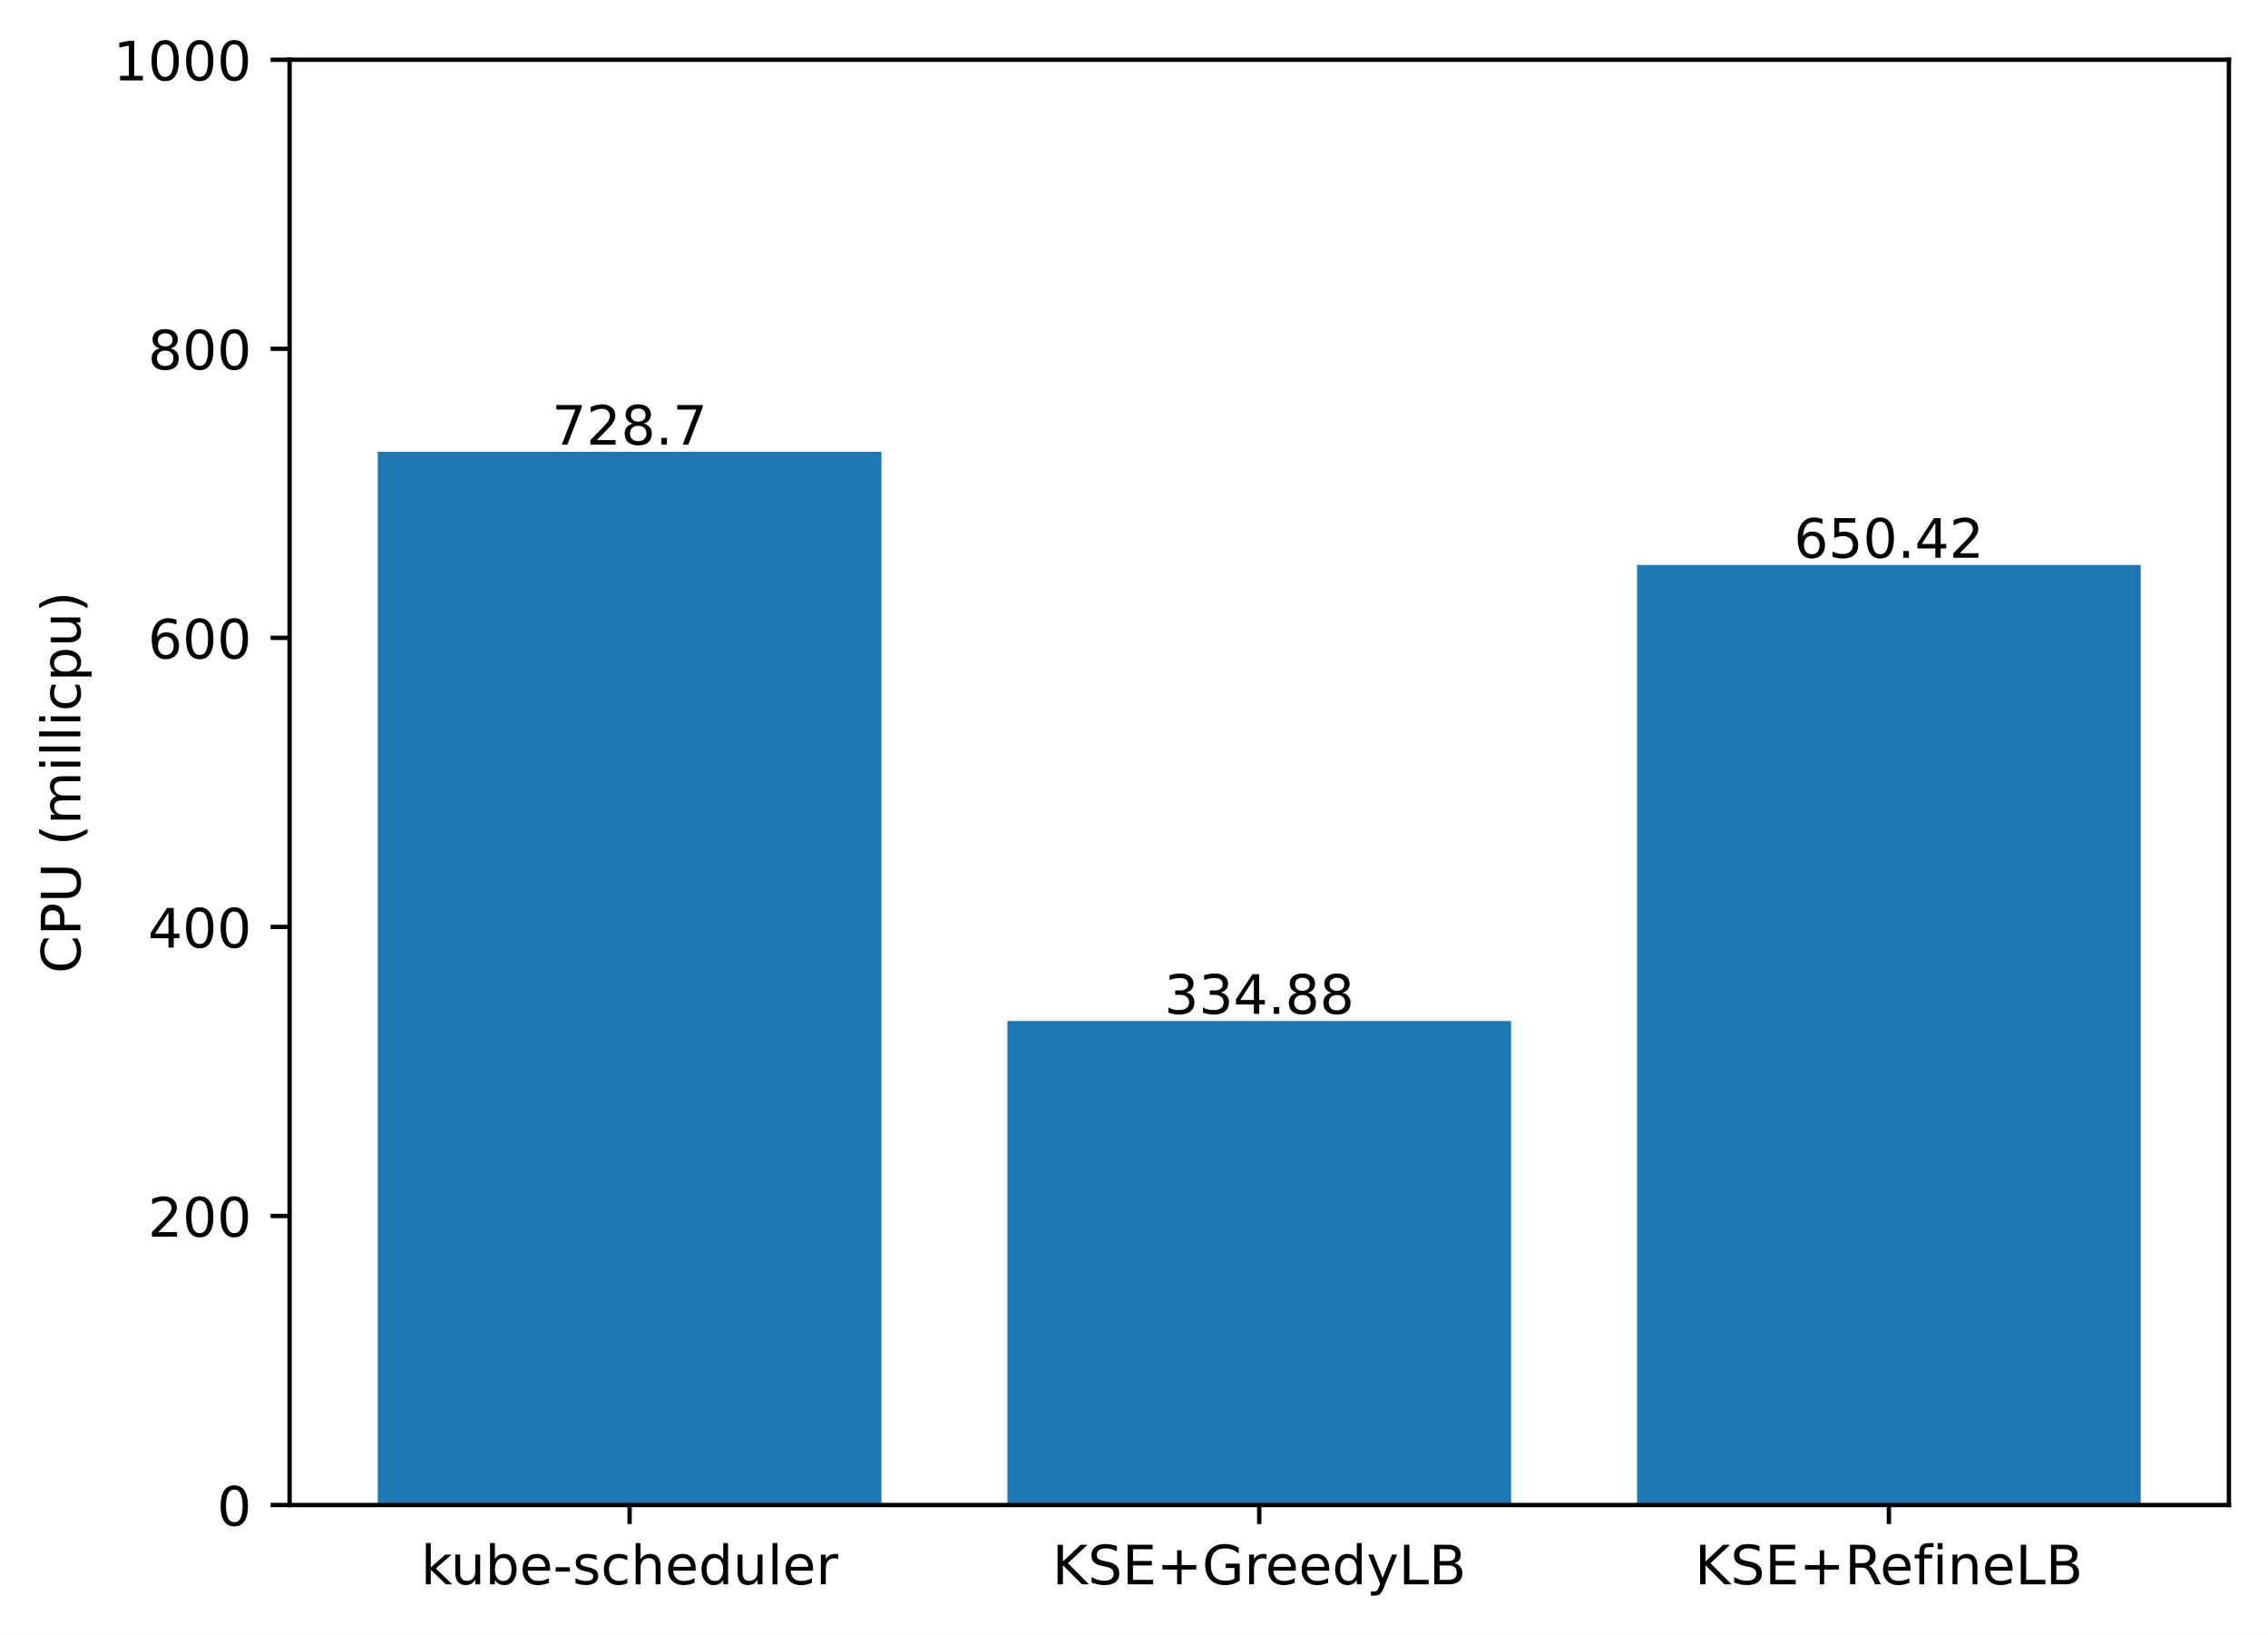
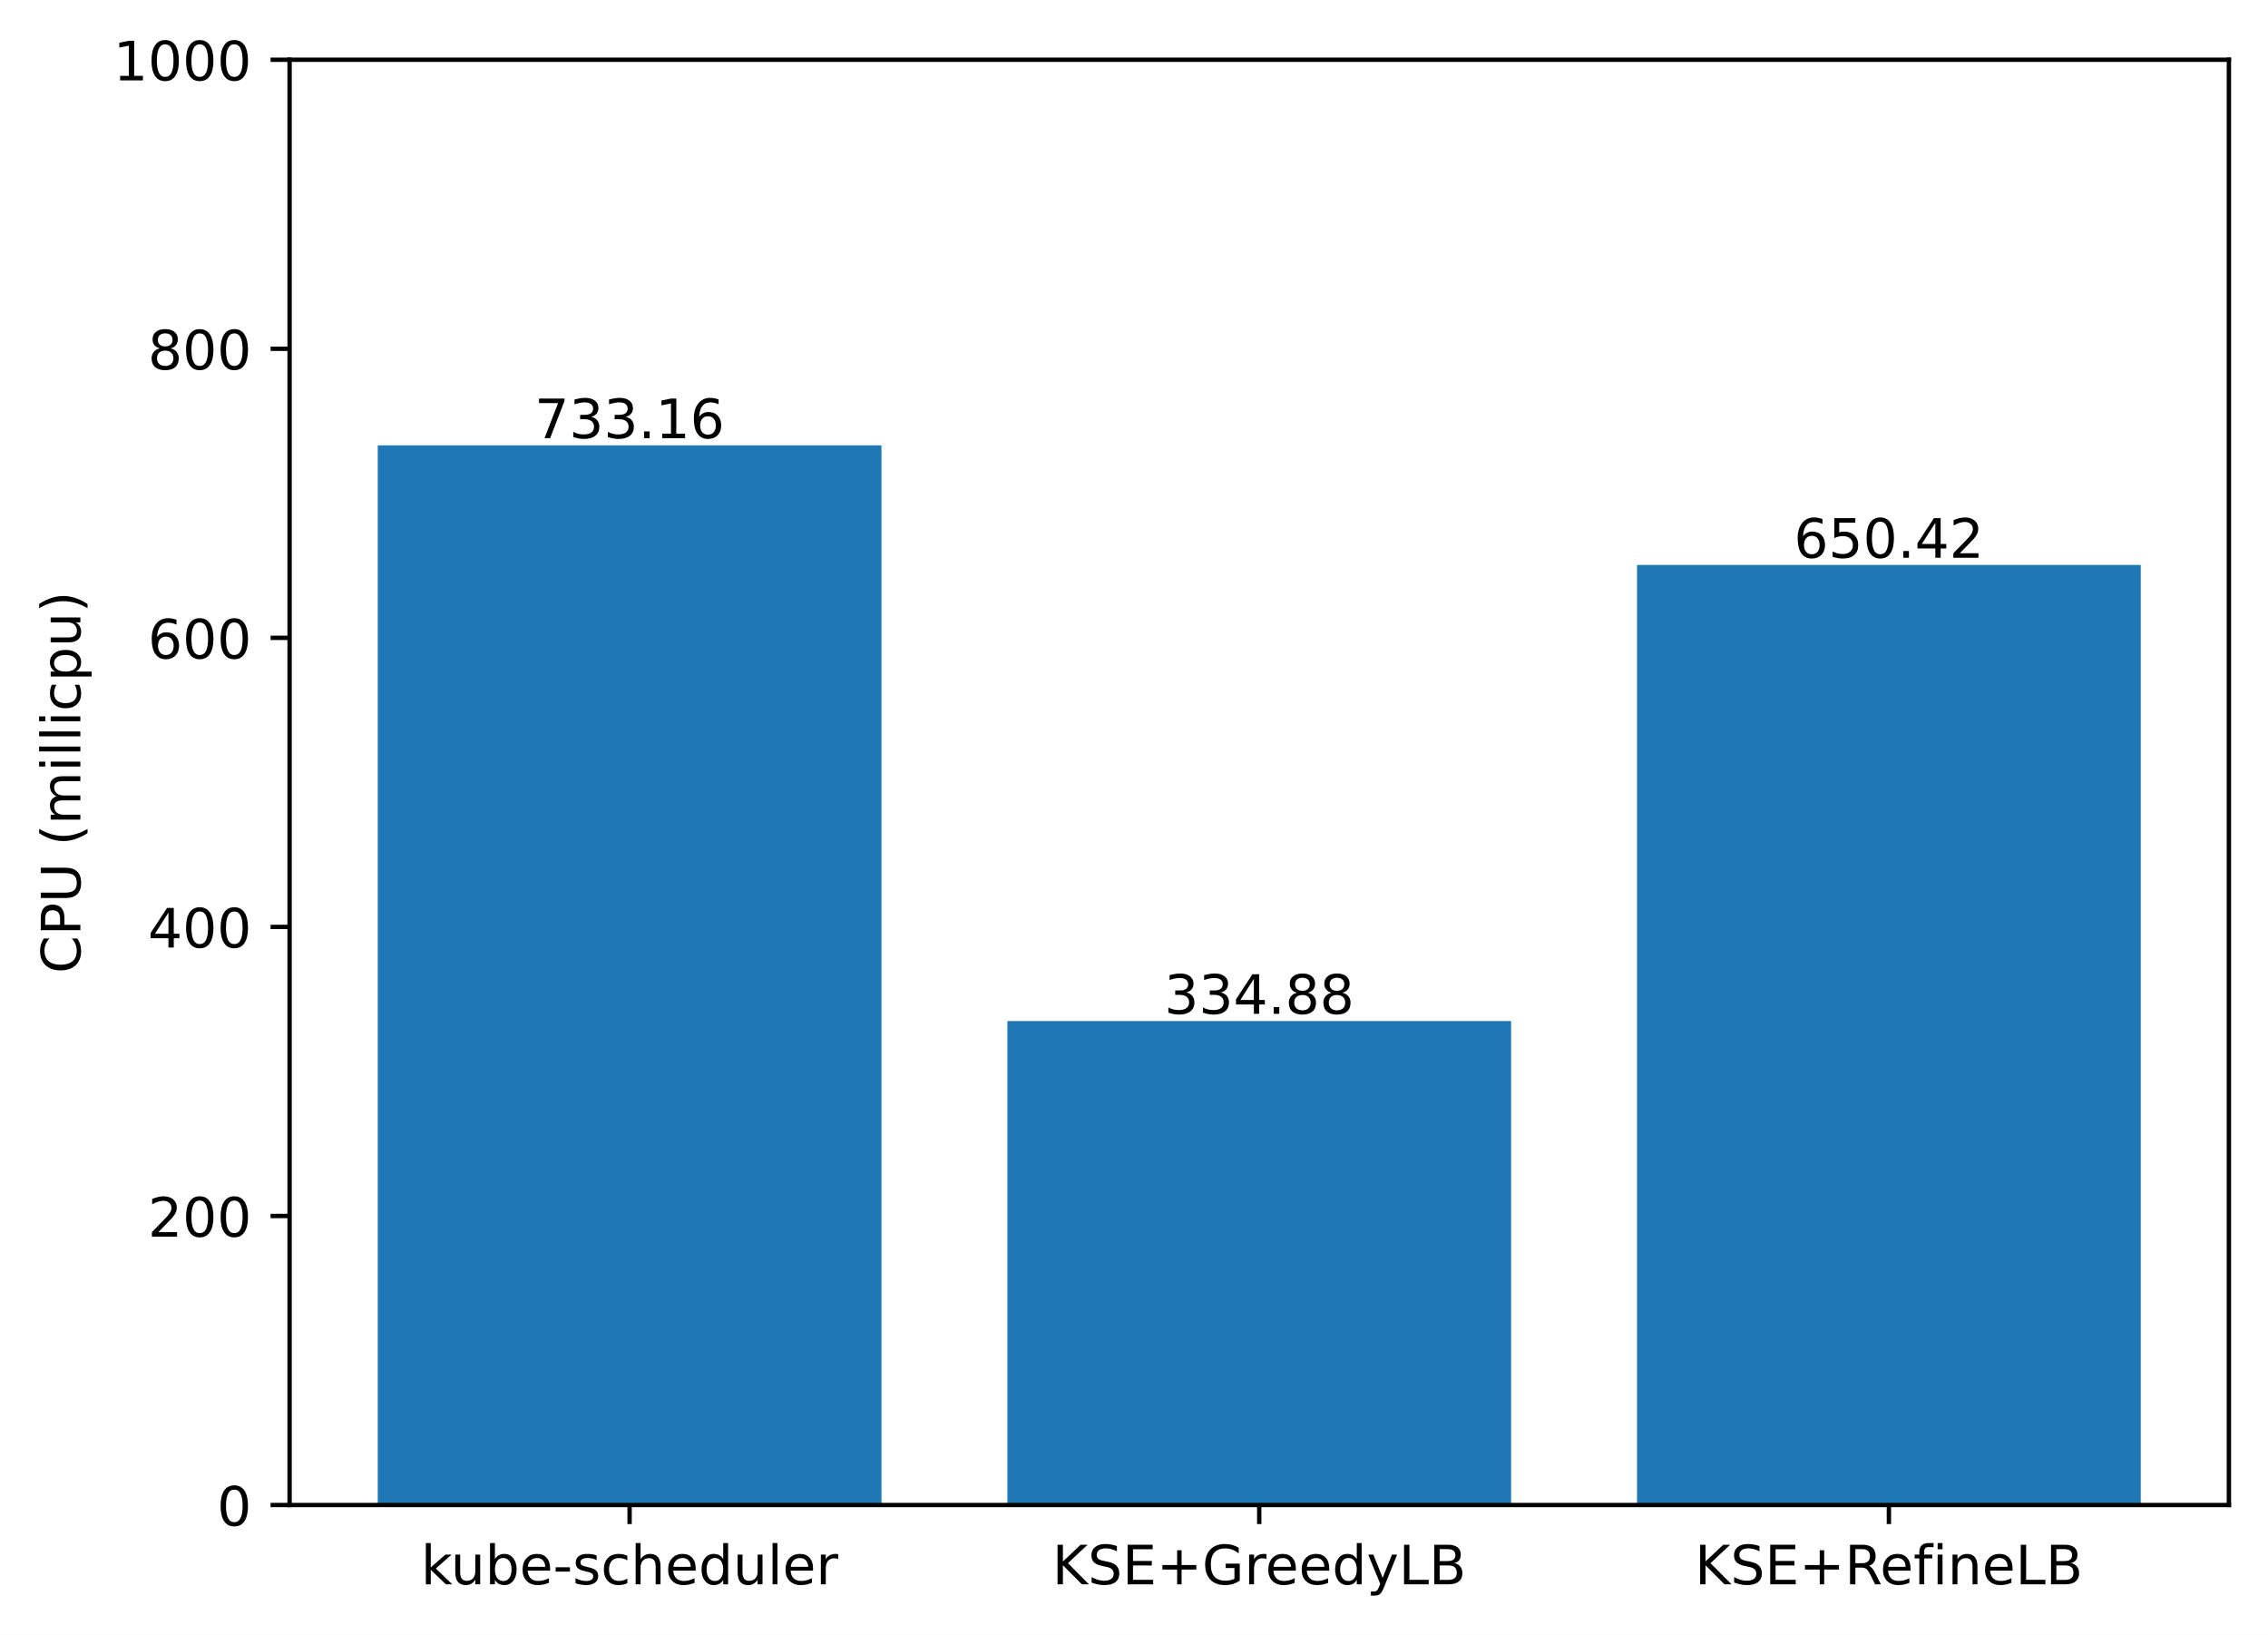
<svg xmlns="http://www.w3.org/2000/svg" xmlns:xlink="http://www.w3.org/1999/xlink" width="417.648pt" height="300.989pt" viewBox="0 0 417.648 300.989" version="1.1">
  <defs>
    <style type="text/css">*{stroke-linejoin: round; stroke-linecap: butt}</style>
  </defs>
  <g id="figure_1">
    <g id="patch_1">
      <path d="M 0 300.989  L 417.648 300.989  L 417.648 0  L 0 0  z " style="fill: #ffffff" />
    </g>
    <g id="axes_1">
      <g id="patch_2">
        <path d="M 53.328 277.111  L 410.448 277.111  L 410.448 10.999  L 53.328 10.999  z " style="fill: #ffffff" />
      </g>
      <g id="patch_3">
-         <path d="M 69.561 277.111  L 162.319 277.111  L 162.319 83.195  L 69.561 83.195  z " clip-path="url(#p86c337d0e7)" style="fill: #1f77b4" />
+         <path d="M 69.561 277.111  L 162.319 277.111  L 162.319 82.009  L 69.561 82.009  z " clip-path="url(#pb949d38494)" style="fill: #1f77b4" />
      </g>
      <g id="patch_4">
-         <path d="M 185.509 277.111  L 278.267 277.111  L 278.267 187.996  L 185.509 187.996  z " clip-path="url(#p86c337d0e7)" style="fill: #1f77b4" />
+         <path d="M 185.509 277.111  L 278.267 277.111  L 278.267 187.996  L 185.509 187.996  z " clip-path="url(#pb949d38494)" style="fill: #1f77b4" />
      </g>
      <g id="patch_5">
-         <path d="M 301.457 277.111  L 394.215 277.111  L 394.215 104.027  L 301.457 104.027  z " clip-path="url(#p86c337d0e7)" style="fill: #1f77b4" />
+         <path d="M 301.457 277.111  L 394.215 277.111  L 394.215 104.027  L 301.457 104.027  z " clip-path="url(#pb949d38494)" style="fill: #1f77b4" />
      </g>
      <g id="matplotlib.axis_1">
        <g id="xtick_1">
          <g id="line2d_1">
            <defs>
-               <path id="m714a23fe1c" d="M 0 0  L 0 3.5  " style="stroke: #000000; stroke-width: 0.8" />
+               <path id="maeec2616ce" d="M 0 0  L 0 3.5  " style="stroke: #000000; stroke-width: 0.8" />
            </defs>
            <g>
-               <use xlink:href="#m714a23fe1c" x="115.94" y="277.111" style="stroke: #000000; stroke-width: 0.8" />
+               <use xlink:href="#maeec2616ce" x="115.94" y="277.111" style="stroke: #000000; stroke-width: 0.8" />
            </g>
          </g>
          <g id="text_1">
            <g transform="translate(77.51429 291.7097)scale(0.1 -0.1)">
              <defs>
                <path id="DejaVuSans-6b" d="M 581 4863  L 1159 4863  L 1159 1991  L 2875 3500  L 3609 3500  L 1753 1863  L 3688 0  L 2938 0  L 1159 1709  L 1159 0  L 581 0  L 581 4863  z " transform="scale(0.015625)" />
                <path id="DejaVuSans-75" d="M 544 1381  L 544 3500  L 1119 3500  L 1119 1403  Q 1119 906 1312 657  Q 1506 409 1894 409  Q 2359 409 2629 706  Q 2900 1003 2900 1516  L 2900 3500  L 3475 3500  L 3475 0  L 2900 0  L 2900 538  Q 2691 219 2414 64  Q 2138 -91 1772 -91  Q 1169 -91 856 284  Q 544 659 544 1381  z M 1991 3584  L 1991 3584  z " transform="scale(0.015625)" />
                <path id="DejaVuSans-62" d="M 3116 1747  Q 3116 2381 2855 2742  Q 2594 3103 2138 3103  Q 1681 3103 1420 2742  Q 1159 2381 1159 1747  Q 1159 1113 1420 752  Q 1681 391 2138 391  Q 2594 391 2855 752  Q 3116 1113 3116 1747  z M 1159 2969  Q 1341 3281 1617 3432  Q 1894 3584 2278 3584  Q 2916 3584 3314 3078  Q 3713 2572 3713 1747  Q 3713 922 3314 415  Q 2916 -91 2278 -91  Q 1894 -91 1617 61  Q 1341 213 1159 525  L 1159 0  L 581 0  L 581 4863  L 1159 4863  L 1159 2969  z " transform="scale(0.015625)" />
                <path id="DejaVuSans-65" d="M 3597 1894  L 3597 1613  L 953 1613  Q 991 1019 1311 708  Q 1631 397 2203 397  Q 2534 397 2845 478  Q 3156 559 3463 722  L 3463 178  Q 3153 47 2828 -22  Q 2503 -91 2169 -91  Q 1331 -91 842 396  Q 353 884 353 1716  Q 353 2575 817 3079  Q 1281 3584 2069 3584  Q 2775 3584 3186 3129  Q 3597 2675 3597 1894  z M 3022 2063  Q 3016 2534 2758 2815  Q 2500 3097 2075 3097  Q 1594 3097 1305 2825  Q 1016 2553 972 2059  L 3022 2063  z " transform="scale(0.015625)" />
                <path id="DejaVuSans-2d" d="M 313 2009  L 1997 2009  L 1997 1497  L 313 1497  L 313 2009  z " transform="scale(0.015625)" />
                <path id="DejaVuSans-73" d="M 2834 3397  L 2834 2853  Q 2591 2978 2328 3040  Q 2066 3103 1784 3103  Q 1356 3103 1142 2972  Q 928 2841 928 2578  Q 928 2378 1081 2264  Q 1234 2150 1697 2047  L 1894 2003  Q 2506 1872 2764 1633  Q 3022 1394 3022 966  Q 3022 478 2636 193  Q 2250 -91 1575 -91  Q 1294 -91 989 -36  Q 684 19 347 128  L 347 722  Q 666 556 975 473  Q 1284 391 1588 391  Q 1994 391 2212 530  Q 2431 669 2431 922  Q 2431 1156 2273 1281  Q 2116 1406 1581 1522  L 1381 1569  Q 847 1681 609 1914  Q 372 2147 372 2553  Q 372 3047 722 3315  Q 1072 3584 1716 3584  Q 2034 3584 2315 3537  Q 2597 3491 2834 3397  z " transform="scale(0.015625)" />
                <path id="DejaVuSans-63" d="M 3122 3366  L 3122 2828  Q 2878 2963 2633 3030  Q 2388 3097 2138 3097  Q 1578 3097 1268 2742  Q 959 2388 959 1747  Q 959 1106 1268 751  Q 1578 397 2138 397  Q 2388 397 2633 464  Q 2878 531 3122 666  L 3122 134  Q 2881 22 2623 -34  Q 2366 -91 2075 -91  Q 1284 -91 818 406  Q 353 903 353 1747  Q 353 2603 823 3093  Q 1294 3584 2113 3584  Q 2378 3584 2631 3529  Q 2884 3475 3122 3366  z " transform="scale(0.015625)" />
                <path id="DejaVuSans-68" d="M 3513 2113  L 3513 0  L 2938 0  L 2938 2094  Q 2938 2591 2744 2837  Q 2550 3084 2163 3084  Q 1697 3084 1428 2787  Q 1159 2491 1159 1978  L 1159 0  L 581 0  L 581 4863  L 1159 4863  L 1159 2956  Q 1366 3272 1645 3428  Q 1925 3584 2291 3584  Q 2894 3584 3203 3211  Q 3513 2838 3513 2113  z " transform="scale(0.015625)" />
                <path id="DejaVuSans-64" d="M 2906 2969  L 2906 4863  L 3481 4863  L 3481 0  L 2906 0  L 2906 525  Q 2725 213 2448 61  Q 2172 -91 1784 -91  Q 1150 -91 751 415  Q 353 922 353 1747  Q 353 2572 751 3078  Q 1150 3584 1784 3584  Q 2172 3584 2448 3432  Q 2725 3281 2906 2969  z M 947 1747  Q 947 1113 1208 752  Q 1469 391 1925 391  Q 2381 391 2643 752  Q 2906 1113 2906 1747  Q 2906 2381 2643 2742  Q 2381 3103 1925 3103  Q 1469 3103 1208 2742  Q 947 2381 947 1747  z " transform="scale(0.015625)" />
                <path id="DejaVuSans-6c" d="M 603 4863  L 1178 4863  L 1178 0  L 603 0  L 603 4863  z " transform="scale(0.015625)" />
                <path id="DejaVuSans-72" d="M 2631 2963  Q 2534 3019 2420 3045  Q 2306 3072 2169 3072  Q 1681 3072 1420 2755  Q 1159 2438 1159 1844  L 1159 0  L 581 0  L 581 3500  L 1159 3500  L 1159 2956  Q 1341 3275 1631 3429  Q 1922 3584 2338 3584  Q 2397 3584 2469 3576  Q 2541 3569 2628 3553  L 2631 2963  z " transform="scale(0.015625)" />
              </defs>
              <use xlink:href="#DejaVuSans-6b" />
              <use xlink:href="#DejaVuSans-75" x="54.785" />
              <use xlink:href="#DejaVuSans-62" x="118.164" />
              <use xlink:href="#DejaVuSans-65" x="181.641" />
              <use xlink:href="#DejaVuSans-2d" x="243.164" />
              <use xlink:href="#DejaVuSans-73" x="279.248" />
              <use xlink:href="#DejaVuSans-63" x="331.348" />
              <use xlink:href="#DejaVuSans-68" x="386.328" />
              <use xlink:href="#DejaVuSans-65" x="449.707" />
              <use xlink:href="#DejaVuSans-64" x="511.23" />
              <use xlink:href="#DejaVuSans-75" x="574.707" />
              <use xlink:href="#DejaVuSans-6c" x="638.086" />
              <use xlink:href="#DejaVuSans-65" x="665.869" />
              <use xlink:href="#DejaVuSans-72" x="727.393" />
            </g>
          </g>
        </g>
        <g id="xtick_2">
          <g id="line2d_2">
            <g>
-               <use xlink:href="#m714a23fe1c" x="231.888" y="277.111" style="stroke: #000000; stroke-width: 0.8" />
+               <use xlink:href="#maeec2616ce" x="231.888" y="277.111" style="stroke: #000000; stroke-width: 0.8" />
            </g>
          </g>
          <g id="text_2">
            <g transform="translate(193.7655 291.7097)scale(0.1 -0.1)">
              <defs>
                <path id="DejaVuSans-4b" d="M 628 4666  L 1259 4666  L 1259 2694  L 3353 4666  L 4166 4666  L 1850 2491  L 4331 0  L 3500 0  L 1259 2247  L 1259 0  L 628 0  L 628 4666  z " transform="scale(0.015625)" />
                <path id="DejaVuSans-53" d="M 3425 4513  L 3425 3897  Q 3066 4069 2747 4153  Q 2428 4238 2131 4238  Q 1616 4238 1336 4038  Q 1056 3838 1056 3469  Q 1056 3159 1242 3001  Q 1428 2844 1947 2747  L 2328 2669  Q 3034 2534 3370 2195  Q 3706 1856 3706 1288  Q 3706 609 3251 259  Q 2797 -91 1919 -91  Q 1588 -91 1214 -16  Q 841 59 441 206  L 441 856  Q 825 641 1194 531  Q 1563 422 1919 422  Q 2459 422 2753 634  Q 3047 847 3047 1241  Q 3047 1584 2836 1778  Q 2625 1972 2144 2069  L 1759 2144  Q 1053 2284 737 2584  Q 422 2884 422 3419  Q 422 4038 858 4394  Q 1294 4750 2059 4750  Q 2388 4750 2728 4690  Q 3069 4631 3425 4513  z " transform="scale(0.015625)" />
                <path id="DejaVuSans-45" d="M 628 4666  L 3578 4666  L 3578 4134  L 1259 4134  L 1259 2753  L 3481 2753  L 3481 2222  L 1259 2222  L 1259 531  L 3634 531  L 3634 0  L 628 0  L 628 4666  z " transform="scale(0.015625)" />
                <path id="DejaVuSans-2b" d="M 2944 4013  L 2944 2272  L 4684 2272  L 4684 1741  L 2944 1741  L 2944 0  L 2419 0  L 2419 1741  L 678 1741  L 678 2272  L 2419 2272  L 2419 4013  L 2944 4013  z " transform="scale(0.015625)" />
                <path id="DejaVuSans-47" d="M 3809 666  L 3809 1919  L 2778 1919  L 2778 2438  L 4434 2438  L 4434 434  Q 4069 175 3628 42  Q 3188 -91 2688 -91  Q 1594 -91 976 548  Q 359 1188 359 2328  Q 359 3472 976 4111  Q 1594 4750 2688 4750  Q 3144 4750 3555 4637  Q 3966 4525 4313 4306  L 4313 3634  Q 3963 3931 3569 4081  Q 3175 4231 2741 4231  Q 1884 4231 1454 3753  Q 1025 3275 1025 2328  Q 1025 1384 1454 906  Q 1884 428 2741 428  Q 3075 428 3337 486  Q 3600 544 3809 666  z " transform="scale(0.015625)" />
                <path id="DejaVuSans-79" d="M 2059 -325  Q 1816 -950 1584 -1140  Q 1353 -1331 966 -1331  L 506 -1331  L 506 -850  L 844 -850  Q 1081 -850 1212 -737  Q 1344 -625 1503 -206  L 1606 56  L 191 3500  L 800 3500  L 1894 763  L 2988 3500  L 3597 3500  L 2059 -325  z " transform="scale(0.015625)" />
                <path id="DejaVuSans-4c" d="M 628 4666  L 1259 4666  L 1259 531  L 3531 531  L 3531 0  L 628 0  L 628 4666  z " transform="scale(0.015625)" />
                <path id="DejaVuSans-42" d="M 1259 2228  L 1259 519  L 2272 519  Q 2781 519 3026 730  Q 3272 941 3272 1375  Q 3272 1813 3026 2020  Q 2781 2228 2272 2228  L 1259 2228  z M 1259 4147  L 1259 2741  L 2194 2741  Q 2656 2741 2882 2914  Q 3109 3088 3109 3444  Q 3109 3797 2882 3972  Q 2656 4147 2194 4147  L 1259 4147  z M 628 4666  L 2241 4666  Q 2963 4666 3353 4366  Q 3744 4066 3744 3513  Q 3744 3084 3544 2831  Q 3344 2578 2956 2516  Q 3422 2416 3680 2098  Q 3938 1781 3938 1306  Q 3938 681 3513 340  Q 3088 0 2303 0  L 628 0  L 628 4666  z " transform="scale(0.015625)" />
              </defs>
              <use xlink:href="#DejaVuSans-4b" />
              <use xlink:href="#DejaVuSans-53" x="65.576" />
              <use xlink:href="#DejaVuSans-45" x="129.053" />
              <use xlink:href="#DejaVuSans-2b" x="192.236" />
              <use xlink:href="#DejaVuSans-47" x="276.025" />
              <use xlink:href="#DejaVuSans-72" x="353.516" />
              <use xlink:href="#DejaVuSans-65" x="392.379" />
              <use xlink:href="#DejaVuSans-65" x="453.902" />
              <use xlink:href="#DejaVuSans-64" x="515.426" />
              <use xlink:href="#DejaVuSans-79" x="578.902" />
              <use xlink:href="#DejaVuSans-4c" x="638.082" />
              <use xlink:href="#DejaVuSans-42" x="693.795" />
            </g>
          </g>
        </g>
        <g id="xtick_3">
          <g id="line2d_3">
            <g>
-               <use xlink:href="#m714a23fe1c" x="347.836" y="277.111" style="stroke: #000000; stroke-width: 0.8" />
+               <use xlink:href="#maeec2616ce" x="347.836" y="277.111" style="stroke: #000000; stroke-width: 0.8" />
            </g>
          </g>
          <g id="text_3">
            <g transform="translate(312.0971 291.7097)scale(0.1 -0.1)">
              <defs>
                <path id="DejaVuSans-52" d="M 2841 2188  Q 3044 2119 3236 1894  Q 3428 1669 3622 1275  L 4263 0  L 3584 0  L 2988 1197  Q 2756 1666 2539 1819  Q 2322 1972 1947 1972  L 1259 1972  L 1259 0  L 628 0  L 628 4666  L 2053 4666  Q 2853 4666 3247 4331  Q 3641 3997 3641 3322  Q 3641 2881 3436 2590  Q 3231 2300 2841 2188  z M 1259 4147  L 1259 2491  L 2053 2491  Q 2509 2491 2742 2702  Q 2975 2913 2975 3322  Q 2975 3731 2742 3939  Q 2509 4147 2053 4147  L 1259 4147  z " transform="scale(0.015625)" />
                <path id="DejaVuSans-66" d="M 2375 4863  L 2375 4384  L 1825 4384  Q 1516 4384 1395 4259  Q 1275 4134 1275 3809  L 1275 3500  L 2222 3500  L 2222 3053  L 1275 3053  L 1275 0  L 697 0  L 697 3053  L 147 3053  L 147 3500  L 697 3500  L 697 3744  Q 697 4328 969 4595  Q 1241 4863 1831 4863  L 2375 4863  z " transform="scale(0.015625)" />
                <path id="DejaVuSans-69" d="M 603 3500  L 1178 3500  L 1178 0  L 603 0  L 603 3500  z M 603 4863  L 1178 4863  L 1178 4134  L 603 4134  L 603 4863  z " transform="scale(0.015625)" />
                <path id="DejaVuSans-6e" d="M 3513 2113  L 3513 0  L 2938 0  L 2938 2094  Q 2938 2591 2744 2837  Q 2550 3084 2163 3084  Q 1697 3084 1428 2787  Q 1159 2491 1159 1978  L 1159 0  L 581 0  L 581 3500  L 1159 3500  L 1159 2956  Q 1366 3272 1645 3428  Q 1925 3584 2291 3584  Q 2894 3584 3203 3211  Q 3513 2838 3513 2113  z " transform="scale(0.015625)" />
              </defs>
              <use xlink:href="#DejaVuSans-4b" />
              <use xlink:href="#DejaVuSans-53" x="65.576" />
              <use xlink:href="#DejaVuSans-45" x="129.053" />
              <use xlink:href="#DejaVuSans-2b" x="192.236" />
              <use xlink:href="#DejaVuSans-52" x="276.025" />
              <use xlink:href="#DejaVuSans-65" x="341.008" />
              <use xlink:href="#DejaVuSans-66" x="402.531" />
              <use xlink:href="#DejaVuSans-69" x="437.736" />
              <use xlink:href="#DejaVuSans-6e" x="465.52" />
              <use xlink:href="#DejaVuSans-65" x="528.898" />
              <use xlink:href="#DejaVuSans-4c" x="590.422" />
              <use xlink:href="#DejaVuSans-42" x="646.135" />
            </g>
          </g>
        </g>
      </g>
      <g id="matplotlib.axis_2">
        <g id="ytick_1">
          <g id="line2d_4">
            <defs>
-               <path id="m23c4dc7612" d="M 0 0  L -3.5 0  " style="stroke: #000000; stroke-width: 0.8" />
+               <path id="m47562dd311" d="M 0 0  L -3.5 0  " style="stroke: #000000; stroke-width: 0.8" />
            </defs>
            <g>
-               <use xlink:href="#m23c4dc7612" x="53.328" y="277.111" style="stroke: #000000; stroke-width: 0.8" />
+               <use xlink:href="#m47562dd311" x="53.328" y="277.111" style="stroke: #000000; stroke-width: 0.8" />
            </g>
          </g>
          <g id="text_4">
            <g transform="translate(39.96563 280.9104)scale(0.1 -0.1)">
              <defs>
                <path id="DejaVuSans-30" d="M 2034 4250  Q 1547 4250 1301 3770  Q 1056 3291 1056 2328  Q 1056 1369 1301 889  Q 1547 409 2034 409  Q 2525 409 2770 889  Q 3016 1369 3016 2328  Q 3016 3291 2770 3770  Q 2525 4250 2034 4250  z M 2034 4750  Q 2819 4750 3233 4129  Q 3647 3509 3647 2328  Q 3647 1150 3233 529  Q 2819 -91 2034 -91  Q 1250 -91 836 529  Q 422 1150 422 2328  Q 422 3509 836 4129  Q 1250 4750 2034 4750  z " transform="scale(0.015625)" />
              </defs>
              <use xlink:href="#DejaVuSans-30" />
            </g>
          </g>
        </g>
        <g id="ytick_2">
          <g id="line2d_5">
            <g>
-               <use xlink:href="#m23c4dc7612" x="53.328" y="223.889" style="stroke: #000000; stroke-width: 0.8" />
+               <use xlink:href="#m47562dd311" x="53.328" y="223.889" style="stroke: #000000; stroke-width: 0.8" />
            </g>
          </g>
          <g id="text_5">
            <g transform="translate(27.24063 227.688)scale(0.1 -0.1)">
              <defs>
                <path id="DejaVuSans-32" d="M 1228 531  L 3431 531  L 3431 0  L 469 0  L 469 531  Q 828 903 1448 1529  Q 2069 2156 2228 2338  Q 2531 2678 2651 2914  Q 2772 3150 2772 3378  Q 2772 3750 2511 3984  Q 2250 4219 1831 4219  Q 1534 4219 1204 4116  Q 875 4013 500 3803  L 500 4441  Q 881 4594 1212 4672  Q 1544 4750 1819 4750  Q 2544 4750 2975 4387  Q 3406 4025 3406 3419  Q 3406 3131 3298 2873  Q 3191 2616 2906 2266  Q 2828 2175 2409 1742  Q 1991 1309 1228 531  z " transform="scale(0.015625)" />
              </defs>
              <use xlink:href="#DejaVuSans-32" />
              <use xlink:href="#DejaVuSans-30" x="63.623" />
              <use xlink:href="#DejaVuSans-30" x="127.246" />
            </g>
          </g>
        </g>
        <g id="ytick_3">
          <g id="line2d_6">
            <g>
-               <use xlink:href="#m23c4dc7612" x="53.328" y="170.666" style="stroke: #000000; stroke-width: 0.8" />
+               <use xlink:href="#m47562dd311" x="53.328" y="170.666" style="stroke: #000000; stroke-width: 0.8" />
            </g>
          </g>
          <g id="text_6">
            <g transform="translate(27.24063 174.4656)scale(0.1 -0.1)">
              <defs>
                <path id="DejaVuSans-34" d="M 2419 4116  L 825 1625  L 2419 1625  L 2419 4116  z M 2253 4666  L 3047 4666  L 3047 1625  L 3713 1625  L 3713 1100  L 3047 1100  L 3047 0  L 2419 0  L 2419 1100  L 313 1100  L 313 1709  L 2253 4666  z " transform="scale(0.015625)" />
              </defs>
              <use xlink:href="#DejaVuSans-34" />
              <use xlink:href="#DejaVuSans-30" x="63.623" />
              <use xlink:href="#DejaVuSans-30" x="127.246" />
            </g>
          </g>
        </g>
        <g id="ytick_4">
          <g id="line2d_7">
            <g>
-               <use xlink:href="#m23c4dc7612" x="53.328" y="117.444" style="stroke: #000000; stroke-width: 0.8" />
+               <use xlink:href="#m47562dd311" x="53.328" y="117.444" style="stroke: #000000; stroke-width: 0.8" />
            </g>
          </g>
          <g id="text_7">
            <g transform="translate(27.24063 121.2432)scale(0.1 -0.1)">
              <defs>
                <path id="DejaVuSans-36" d="M 2113 2584  Q 1688 2584 1439 2293  Q 1191 2003 1191 1497  Q 1191 994 1439 701  Q 1688 409 2113 409  Q 2538 409 2786 701  Q 3034 994 3034 1497  Q 3034 2003 2786 2293  Q 2538 2584 2113 2584  z M 3366 4563  L 3366 3988  Q 3128 4100 2886 4159  Q 2644 4219 2406 4219  Q 1781 4219 1451 3797  Q 1122 3375 1075 2522  Q 1259 2794 1537 2939  Q 1816 3084 2150 3084  Q 2853 3084 3261 2657  Q 3669 2231 3669 1497  Q 3669 778 3244 343  Q 2819 -91 2113 -91  Q 1303 -91 875 529  Q 447 1150 447 2328  Q 447 3434 972 4092  Q 1497 4750 2381 4750  Q 2619 4750 2861 4703  Q 3103 4656 3366 4563  z " transform="scale(0.015625)" />
              </defs>
              <use xlink:href="#DejaVuSans-36" />
              <use xlink:href="#DejaVuSans-30" x="63.623" />
              <use xlink:href="#DejaVuSans-30" x="127.246" />
            </g>
          </g>
        </g>
        <g id="ytick_5">
          <g id="line2d_8">
            <g>
-               <use xlink:href="#m23c4dc7612" x="53.328" y="64.222" style="stroke: #000000; stroke-width: 0.8" />
+               <use xlink:href="#m47562dd311" x="53.328" y="64.222" style="stroke: #000000; stroke-width: 0.8" />
            </g>
          </g>
          <g id="text_8">
            <g transform="translate(27.24063 68.02084)scale(0.1 -0.1)">
              <defs>
                <path id="DejaVuSans-38" d="M 2034 2216  Q 1584 2216 1326 1975  Q 1069 1734 1069 1313  Q 1069 891 1326 650  Q 1584 409 2034 409  Q 2484 409 2743 651  Q 3003 894 3003 1313  Q 3003 1734 2745 1975  Q 2488 2216 2034 2216  z M 1403 2484  Q 997 2584 770 2862  Q 544 3141 544 3541  Q 544 4100 942 4425  Q 1341 4750 2034 4750  Q 2731 4750 3128 4425  Q 3525 4100 3525 3541  Q 3525 3141 3298 2862  Q 3072 2584 2669 2484  Q 3125 2378 3379 2068  Q 3634 1759 3634 1313  Q 3634 634 3220 271  Q 2806 -91 2034 -91  Q 1263 -91 848 271  Q 434 634 434 1313  Q 434 1759 690 2068  Q 947 2378 1403 2484  z M 1172 3481  Q 1172 3119 1398 2916  Q 1625 2713 2034 2713  Q 2441 2713 2670 2916  Q 2900 3119 2900 3481  Q 2900 3844 2670 4047  Q 2441 4250 2034 4250  Q 1625 4250 1398 4047  Q 1172 3844 1172 3481  z " transform="scale(0.015625)" />
              </defs>
              <use xlink:href="#DejaVuSans-38" />
              <use xlink:href="#DejaVuSans-30" x="63.623" />
              <use xlink:href="#DejaVuSans-30" x="127.246" />
            </g>
          </g>
        </g>
        <g id="ytick_6">
          <g id="line2d_9">
            <g>
-               <use xlink:href="#m23c4dc7612" x="53.328" y="10.999" style="stroke: #000000; stroke-width: 0.8" />
+               <use xlink:href="#m47562dd311" x="53.328" y="10.999" style="stroke: #000000; stroke-width: 0.8" />
            </g>
          </g>
          <g id="text_9">
            <g transform="translate(20.87813 14.79844)scale(0.1 -0.1)">
              <defs>
                <path id="DejaVuSans-31" d="M 794 531  L 1825 531  L 1825 4091  L 703 3866  L 703 4441  L 1819 4666  L 2450 4666  L 2450 531  L 3481 531  L 3481 0  L 794 0  L 794 531  z " transform="scale(0.015625)" />
              </defs>
              <use xlink:href="#DejaVuSans-31" />
              <use xlink:href="#DejaVuSans-30" x="63.623" />
              <use xlink:href="#DejaVuSans-30" x="127.246" />
              <use xlink:href="#DejaVuSans-30" x="190.869" />
            </g>
          </g>
        </g>
        <g id="text_10">
          <g transform="translate(14.79844 179.2302)rotate(-90)scale(0.1 -0.1)">
            <defs>
              <path id="DejaVuSans-43" d="M 4122 4306  L 4122 3641  Q 3803 3938 3442 4084  Q 3081 4231 2675 4231  Q 1875 4231 1450 3742  Q 1025 3253 1025 2328  Q 1025 1406 1450 917  Q 1875 428 2675 428  Q 3081 428 3442 575  Q 3803 722 4122 1019  L 4122 359  Q 3791 134 3420 21  Q 3050 -91 2638 -91  Q 1578 -91 968 557  Q 359 1206 359 2328  Q 359 3453 968 4101  Q 1578 4750 2638 4750  Q 3056 4750 3426 4639  Q 3797 4528 4122 4306  z " transform="scale(0.015625)" />
              <path id="DejaVuSans-50" d="M 1259 4147  L 1259 2394  L 2053 2394  Q 2494 2394 2734 2622  Q 2975 2850 2975 3272  Q 2975 3691 2734 3919  Q 2494 4147 2053 4147  L 1259 4147  z M 628 4666  L 2053 4666  Q 2838 4666 3239 4311  Q 3641 3956 3641 3272  Q 3641 2581 3239 2228  Q 2838 1875 2053 1875  L 1259 1875  L 1259 0  L 628 0  L 628 4666  z " transform="scale(0.015625)" />
              <path id="DejaVuSans-55" d="M 556 4666  L 1191 4666  L 1191 1831  Q 1191 1081 1462 751  Q 1734 422 2344 422  Q 2950 422 3222 751  Q 3494 1081 3494 1831  L 3494 4666  L 4128 4666  L 4128 1753  Q 4128 841 3676 375  Q 3225 -91 2344 -91  Q 1459 -91 1007 375  Q 556 841 556 1753  L 556 4666  z " transform="scale(0.015625)" />
              <path id="DejaVuSans-20" transform="scale(0.015625)" />
              <path id="DejaVuSans-28" d="M 1984 4856  Q 1566 4138 1362 3434  Q 1159 2731 1159 2009  Q 1159 1288 1364 580  Q 1569 -128 1984 -844  L 1484 -844  Q 1016 -109 783 600  Q 550 1309 550 2009  Q 550 2706 781 3412  Q 1013 4119 1484 4856  L 1984 4856  z " transform="scale(0.015625)" />
              <path id="DejaVuSans-6d" d="M 3328 2828  Q 3544 3216 3844 3400  Q 4144 3584 4550 3584  Q 5097 3584 5394 3201  Q 5691 2819 5691 2113  L 5691 0  L 5113 0  L 5113 2094  Q 5113 2597 4934 2840  Q 4756 3084 4391 3084  Q 3944 3084 3684 2787  Q 3425 2491 3425 1978  L 3425 0  L 2847 0  L 2847 2094  Q 2847 2600 2669 2842  Q 2491 3084 2119 3084  Q 1678 3084 1418 2786  Q 1159 2488 1159 1978  L 1159 0  L 581 0  L 581 3500  L 1159 3500  L 1159 2956  Q 1356 3278 1631 3431  Q 1906 3584 2284 3584  Q 2666 3584 2933 3390  Q 3200 3197 3328 2828  z " transform="scale(0.015625)" />
              <path id="DejaVuSans-70" d="M 1159 525  L 1159 -1331  L 581 -1331  L 581 3500  L 1159 3500  L 1159 2969  Q 1341 3281 1617 3432  Q 1894 3584 2278 3584  Q 2916 3584 3314 3078  Q 3713 2572 3713 1747  Q 3713 922 3314 415  Q 2916 -91 2278 -91  Q 1894 -91 1617 61  Q 1341 213 1159 525  z M 3116 1747  Q 3116 2381 2855 2742  Q 2594 3103 2138 3103  Q 1681 3103 1420 2742  Q 1159 2381 1159 1747  Q 1159 1113 1420 752  Q 1681 391 2138 391  Q 2594 391 2855 752  Q 3116 1113 3116 1747  z " transform="scale(0.015625)" />
              <path id="DejaVuSans-29" d="M 513 4856  L 1013 4856  Q 1481 4119 1714 3412  Q 1947 2706 1947 2009  Q 1947 1309 1714 600  Q 1481 -109 1013 -844  L 513 -844  Q 928 -128 1133 580  Q 1338 1288 1338 2009  Q 1338 2731 1133 3434  Q 928 4138 513 4856  z " transform="scale(0.015625)" />
            </defs>
            <use xlink:href="#DejaVuSans-43" />
            <use xlink:href="#DejaVuSans-50" x="69.824" />
            <use xlink:href="#DejaVuSans-55" x="130.127" />
            <use xlink:href="#DejaVuSans-20" x="203.32" />
            <use xlink:href="#DejaVuSans-28" x="235.107" />
            <use xlink:href="#DejaVuSans-6d" x="274.121" />
            <use xlink:href="#DejaVuSans-69" x="371.533" />
            <use xlink:href="#DejaVuSans-6c" x="399.316" />
            <use xlink:href="#DejaVuSans-6c" x="427.1" />
            <use xlink:href="#DejaVuSans-69" x="454.883" />
            <use xlink:href="#DejaVuSans-63" x="482.666" />
            <use xlink:href="#DejaVuSans-70" x="537.646" />
            <use xlink:href="#DejaVuSans-75" x="601.123" />
            <use xlink:href="#DejaVuSans-29" x="664.502" />
          </g>
        </g>
      </g>
      <g id="patch_6">
        <path d="M 53.328 277.111  L 53.328 10.999  " style="fill: none; stroke: #000000; stroke-width: 0.8; stroke-linejoin: miter; stroke-linecap: square" />
      </g>
      <g id="patch_7">
        <path d="M 410.448 277.111  L 410.448 10.999  " style="fill: none; stroke: #000000; stroke-width: 0.8; stroke-linejoin: miter; stroke-linecap: square" />
      </g>
      <g id="patch_8">
        <path d="M 53.328 277.111  L 410.448 277.111  " style="fill: none; stroke: #000000; stroke-width: 0.8; stroke-linejoin: miter; stroke-linecap: square" />
      </g>
      <g id="patch_9">
        <path d="M 53.328 10.999  L 410.448 10.999  " style="fill: none; stroke: #000000; stroke-width: 0.8; stroke-linejoin: miter; stroke-linecap: square" />
      </g>
      <g id="text_11">
-         <g transform="translate(101.626 81.86484)scale(0.1 -0.1)">
+         <g transform="translate(98.44476 80.67799)scale(0.1 -0.1)">
          <defs>
            <path id="DejaVuSans-37" d="M 525 4666  L 3525 4666  L 3525 4397  L 1831 0  L 1172 0  L 2766 4134  L 525 4134  L 525 4666  z " transform="scale(0.015625)" />
+             <path id="DejaVuSans-33" d="M 2597 2516  Q 3050 2419 3304 2112  Q 3559 1806 3559 1356  Q 3559 666 3084 287  Q 2609 -91 1734 -91  Q 1441 -91 1130 -33  Q 819 25 488 141  L 488 750  Q 750 597 1062 519  Q 1375 441 1716 441  Q 2309 441 2620 675  Q 2931 909 2931 1356  Q 2931 1769 2642 2001  Q 2353 2234 1838 2234  L 1294 2234  L 1294 2753  L 1863 2753  Q 2328 2753 2575 2939  Q 2822 3125 2822 3475  Q 2822 3834 2567 4026  Q 2313 4219 1838 4219  Q 1578 4219 1281 4162  Q 984 4106 628 3988  L 628 4550  Q 988 4650 1302 4700  Q 1616 4750 1894 4750  Q 2613 4750 3031 4423  Q 3450 4097 3450 3541  Q 3450 3153 3228 2886  Q 3006 2619 2597 2516  z " transform="scale(0.015625)" />
            <path id="DejaVuSans-2e" d="M 684 794  L 1344 794  L 1344 0  L 684 0  L 684 794  z " transform="scale(0.015625)" />
          </defs>
          <use xlink:href="#DejaVuSans-37" />
-           <use xlink:href="#DejaVuSans-32" x="63.623" />
-           <use xlink:href="#DejaVuSans-38" x="127.246" />
+           <use xlink:href="#DejaVuSans-33" x="63.623" />
+           <use xlink:href="#DejaVuSans-33" x="127.246" />
          <use xlink:href="#DejaVuSans-2e" x="190.869" />
-           <use xlink:href="#DejaVuSans-37" x="222.656" />
+           <use xlink:href="#DejaVuSans-31" x="222.656" />
+           <use xlink:href="#DejaVuSans-36" x="286.279" />
        </g>
      </g>
      <g id="text_12">
        <g transform="translate(214.3928 186.6651)scale(0.1 -0.1)">
-           <defs>
-             <path id="DejaVuSans-33" d="M 2597 2516  Q 3050 2419 3304 2112  Q 3559 1806 3559 1356  Q 3559 666 3084 287  Q 2609 -91 1734 -91  Q 1441 -91 1130 -33  Q 819 25 488 141  L 488 750  Q 750 597 1062 519  Q 1375 441 1716 441  Q 2309 441 2620 675  Q 2931 909 2931 1356  Q 2931 1769 2642 2001  Q 2353 2234 1838 2234  L 1294 2234  L 1294 2753  L 1863 2753  Q 2328 2753 2575 2939  Q 2822 3125 2822 3475  Q 2822 3834 2567 4026  Q 2313 4219 1838 4219  Q 1578 4219 1281 4162  Q 984 4106 628 3988  L 628 4550  Q 988 4650 1302 4700  Q 1616 4750 1894 4750  Q 2613 4750 3031 4423  Q 3450 4097 3450 3541  Q 3450 3153 3228 2886  Q 3006 2619 2597 2516  z " transform="scale(0.015625)" />
-           </defs>
          <use xlink:href="#DejaVuSans-33" />
          <use xlink:href="#DejaVuSans-33" x="63.623" />
          <use xlink:href="#DejaVuSans-34" x="127.246" />
          <use xlink:href="#DejaVuSans-2e" x="190.869" />
          <use xlink:href="#DejaVuSans-38" x="222.656" />
          <use xlink:href="#DejaVuSans-38" x="286.279" />
        </g>
      </g>
      <g id="text_13">
        <g transform="translate(330.3409 102.6961)scale(0.1 -0.1)">
          <defs>
            <path id="DejaVuSans-35" d="M 691 4666  L 3169 4666  L 3169 4134  L 1269 4134  L 1269 2991  Q 1406 3038 1543 3061  Q 1681 3084 1819 3084  Q 2600 3084 3056 2656  Q 3513 2228 3513 1497  Q 3513 744 3044 326  Q 2575 -91 1722 -91  Q 1428 -91 1123 -41  Q 819 9 494 109  L 494 744  Q 775 591 1075 516  Q 1375 441 1709 441  Q 2250 441 2565 725  Q 2881 1009 2881 1497  Q 2881 1984 2565 2268  Q 2250 2553 1709 2553  Q 1456 2553 1204 2497  Q 953 2441 691 2322  L 691 4666  z " transform="scale(0.015625)" />
          </defs>
          <use xlink:href="#DejaVuSans-36" />
          <use xlink:href="#DejaVuSans-35" x="63.623" />
          <use xlink:href="#DejaVuSans-30" x="127.246" />
          <use xlink:href="#DejaVuSans-2e" x="190.869" />
          <use xlink:href="#DejaVuSans-34" x="222.656" />
          <use xlink:href="#DejaVuSans-32" x="286.279" />
        </g>
      </g>
    </g>
  </g>
  <defs>
-     <clipPath id="p86c337d0e7">
+     <clipPath id="pb949d38494">
      <rect x="53.328" y="10.999" width="357.12" height="266.112" />
    </clipPath>
  </defs>
</svg>
